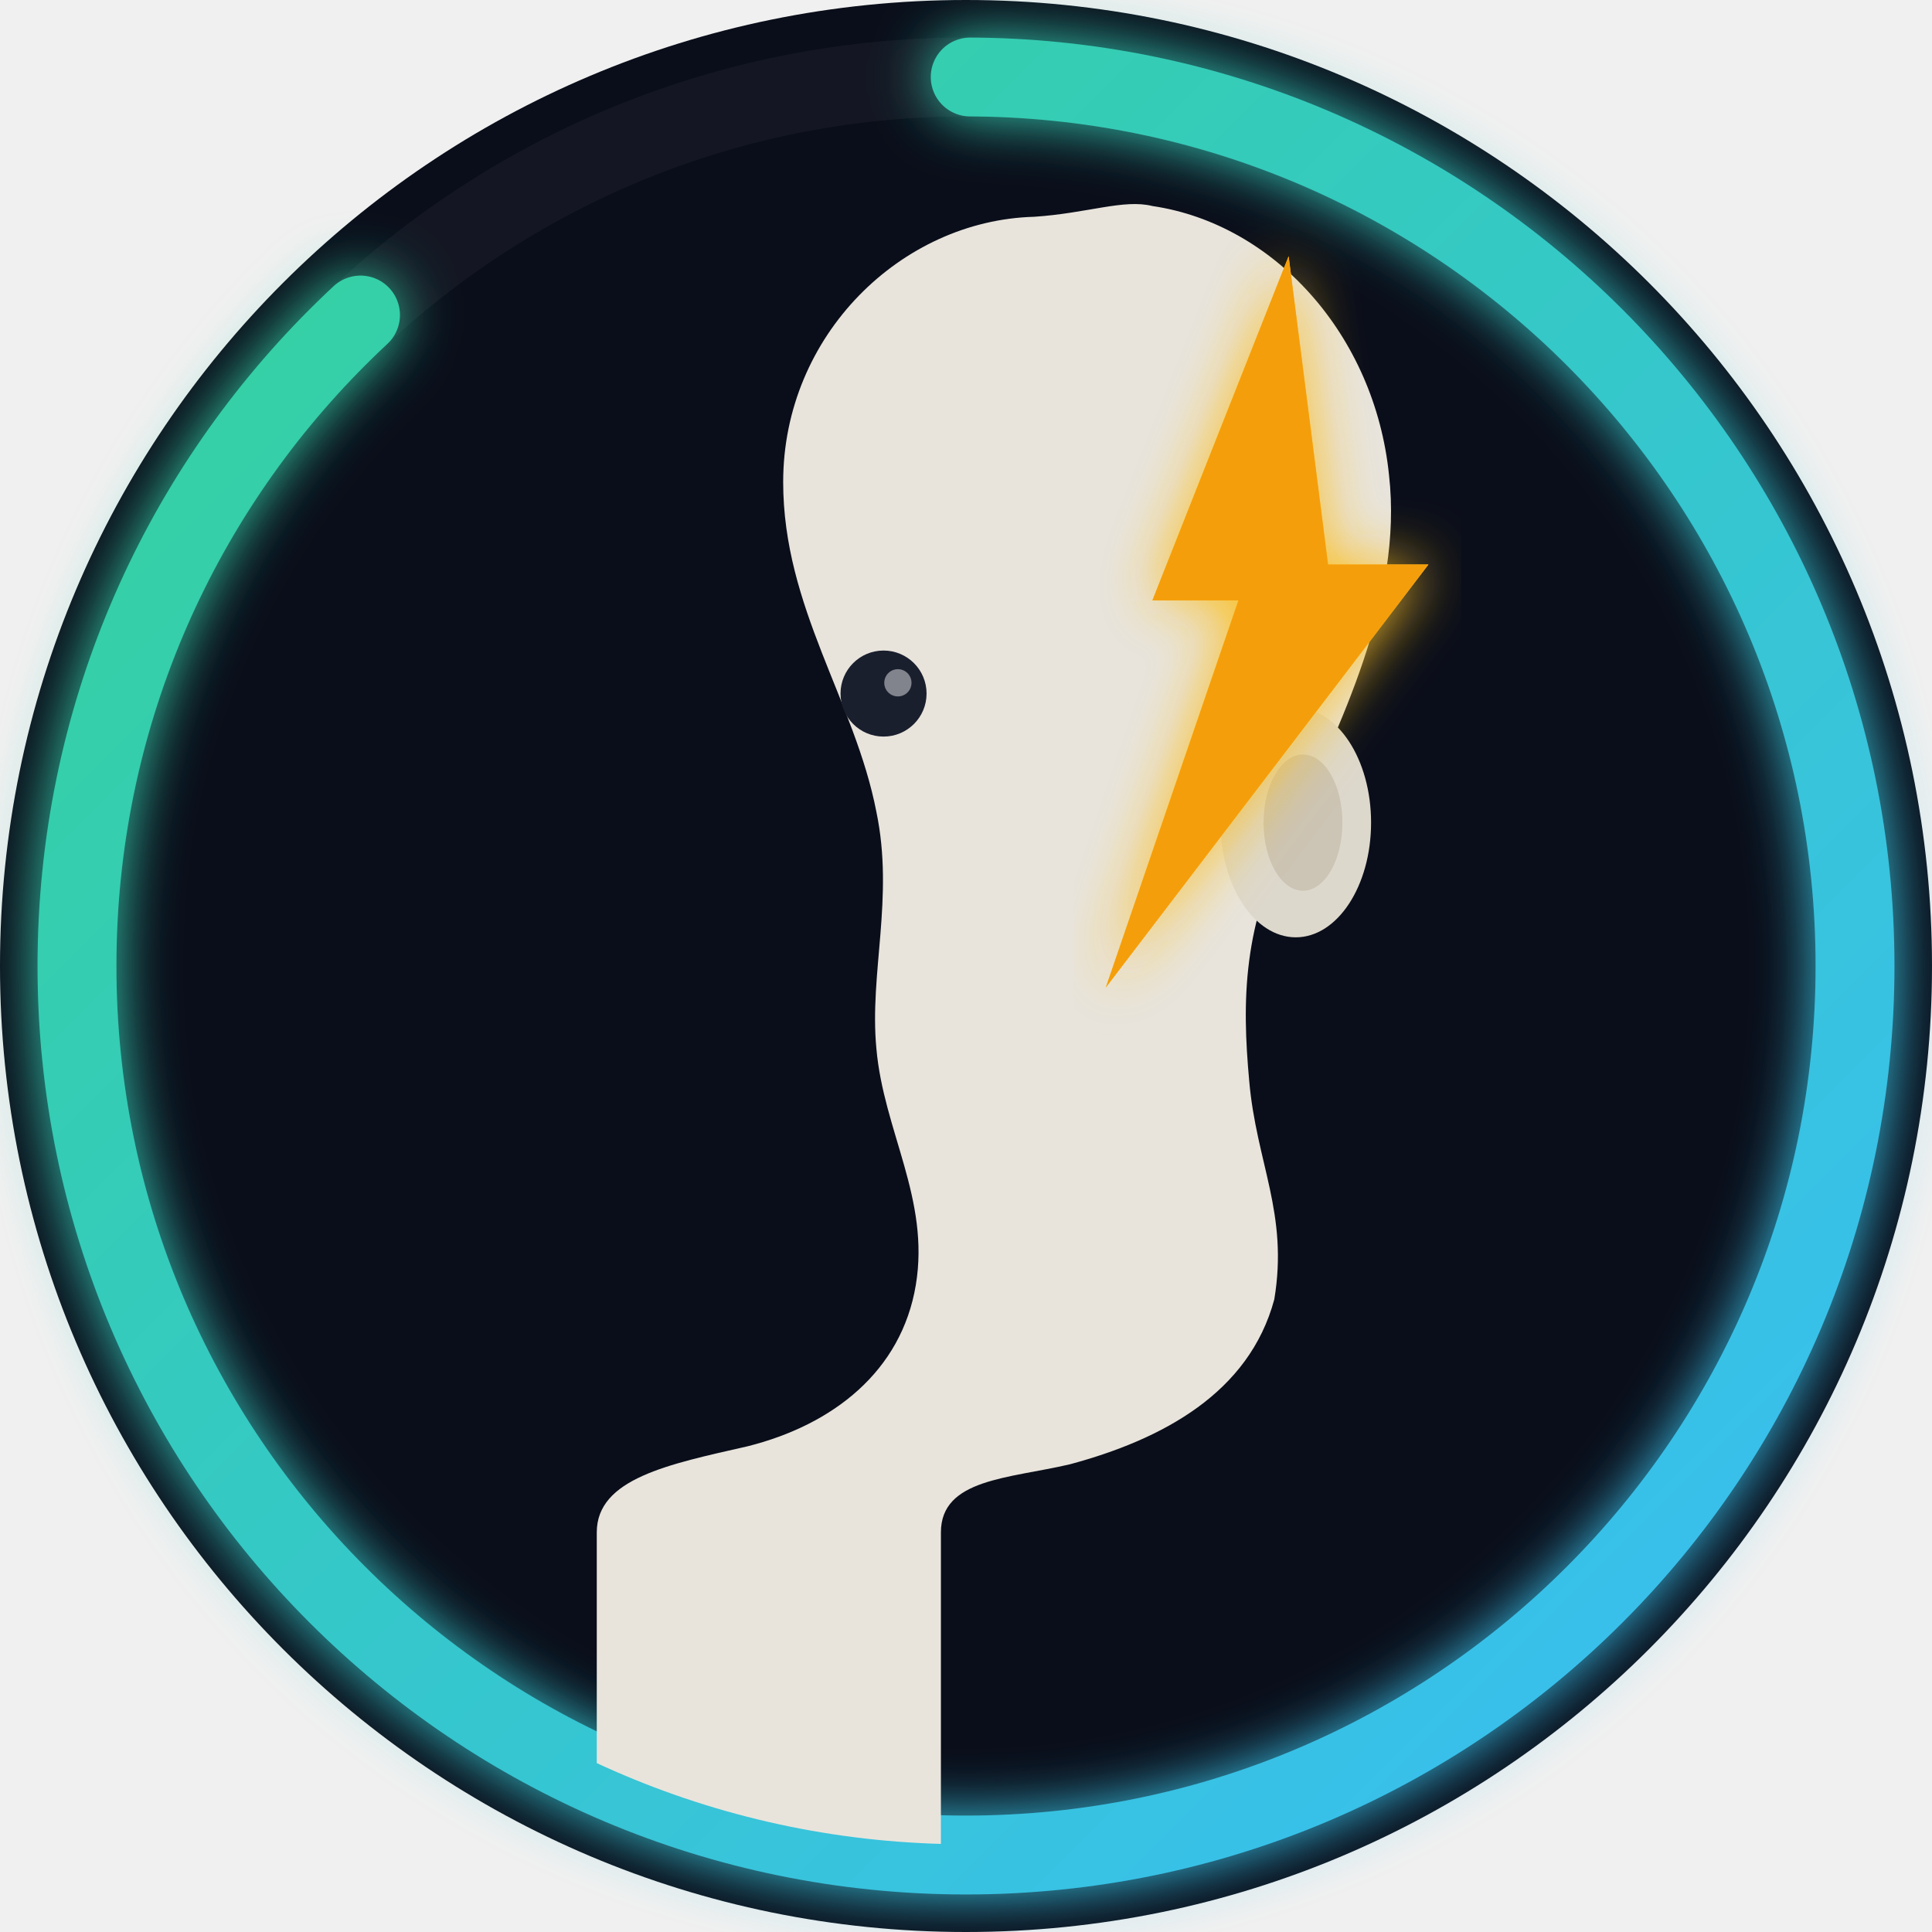
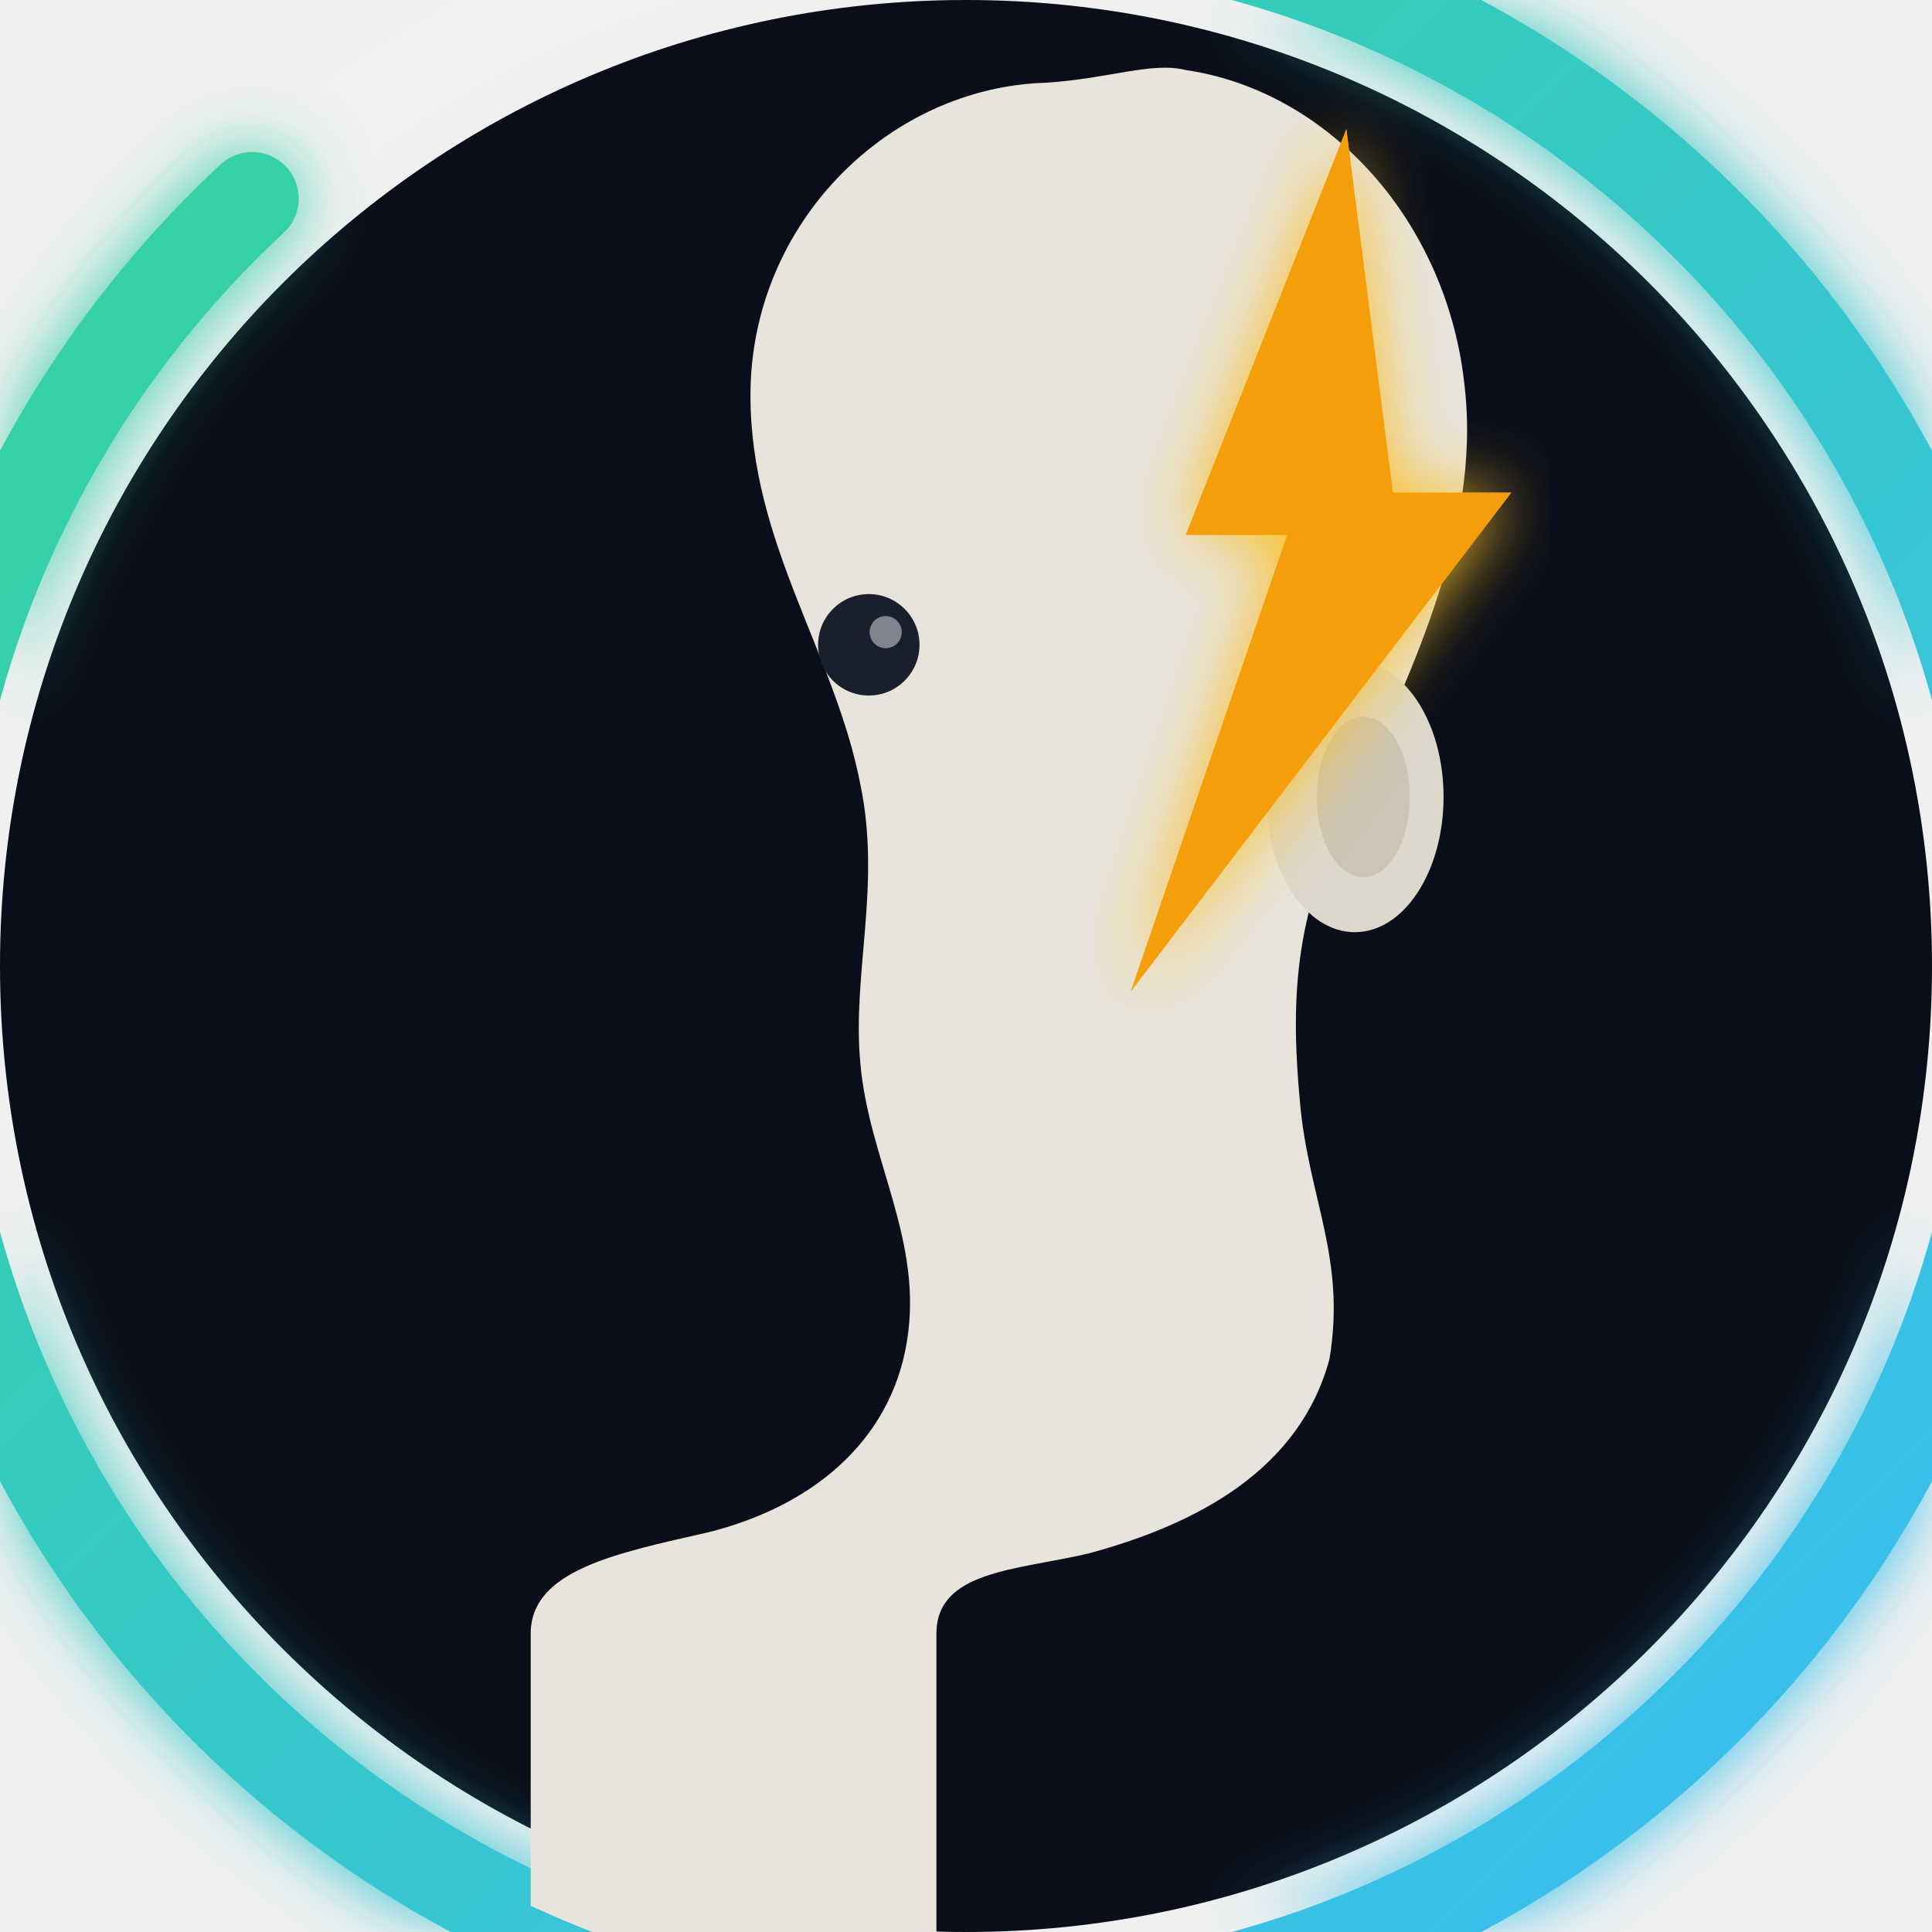
- <svg xmlns="http://www.w3.org/2000/svg" viewBox="0 0 512 512" width="512" height="512" aria-hidden="true">
+ <svg xmlns="http://www.w3.org/2000/svg" viewBox="0 0 512 512" width="512" height="512">
  <defs>
    <linearGradient id="arc2" x1="0%" y1="0%" x2="100%" y2="100%">
      <stop offset="0%" style="stop-color:#34d399" />
      <stop offset="100%" style="stop-color:#38bdf8" />
    </linearGradient>
    <filter id="g2">
      <feGaussianBlur stdDeviation="8" result="b" />
      <feMerge>
        <feMergeNode in="b" />
        <feMergeNode in="SourceGraphic" />
      </feMerge>
    </filter>
    <clipPath id="c2">
      <circle cx="256" cy="256" r="245" />
    </clipPath>
  </defs>
  <circle cx="256" cy="256" r="256" fill="#0a0e1a" />
-   <g transform="translate(256,256) scale(0.95) translate(-256,-256)">
+   <g transform="translate(256,256) scale(1.12) translate(-256,-256)">
    <circle cx="256" cy="256" r="248" fill="none" stroke="rgba(255,255,255,0.04)" stroke-width="22" />
    <circle cx="256" cy="256" r="248" fill="none" stroke="url(#arc2)" stroke-width="22" stroke-linecap="round" stroke-dasharray="1373 187" stroke-dashoffset="390" filter="url(#g2)" />
    <g clip-path="url(#c2)">
      <path d="M 308 44                C 342 49, 370 80, 374 119                C 378 154, 360 189, 347 218                C 333 244, 333 266, 335 288                C 337 311, 346 325, 342 349                C 335 375, 311 388, 285 395                C 268 399, 249 399, 249 414                L 249 518 L 153 518 L 153 414                C 153 399, 173 395, 195 390                C 219 384, 238 369, 242 345                C 246 321, 233 302, 231 279                C 229 258, 236 237, 231 213                C 225 182, 205 156, 205 121                C 205 80, 238 48, 275 47                C 290 46, 300 42, 308 44 Z" fill="#e8e4dc" />
      <ellipse cx="348" cy="216" rx="21" ry="32" fill="#ddd8cc" />
      <ellipse cx="350" cy="216" rx="11" ry="19" fill="#ccc4b4" />
      <circle cx="233" cy="180" r="12" fill="#1a1f2e" />
      <circle cx="237" cy="177" r="3.8" fill="#ffffff" opacity="0.45" />
    </g>
    <g filter="url(#g2)">
      <path d="M 346 58 L 308 154 L 332 154 L 295 262 L 385 144 L 357 144 Z" fill="#fbbf24" />
    </g>
    <path d="M 346 58 L 308 154 L 332 154 L 295 262 L 385 144 L 357 144 Z" fill="#f59e0b" />
  </g>
</svg>
